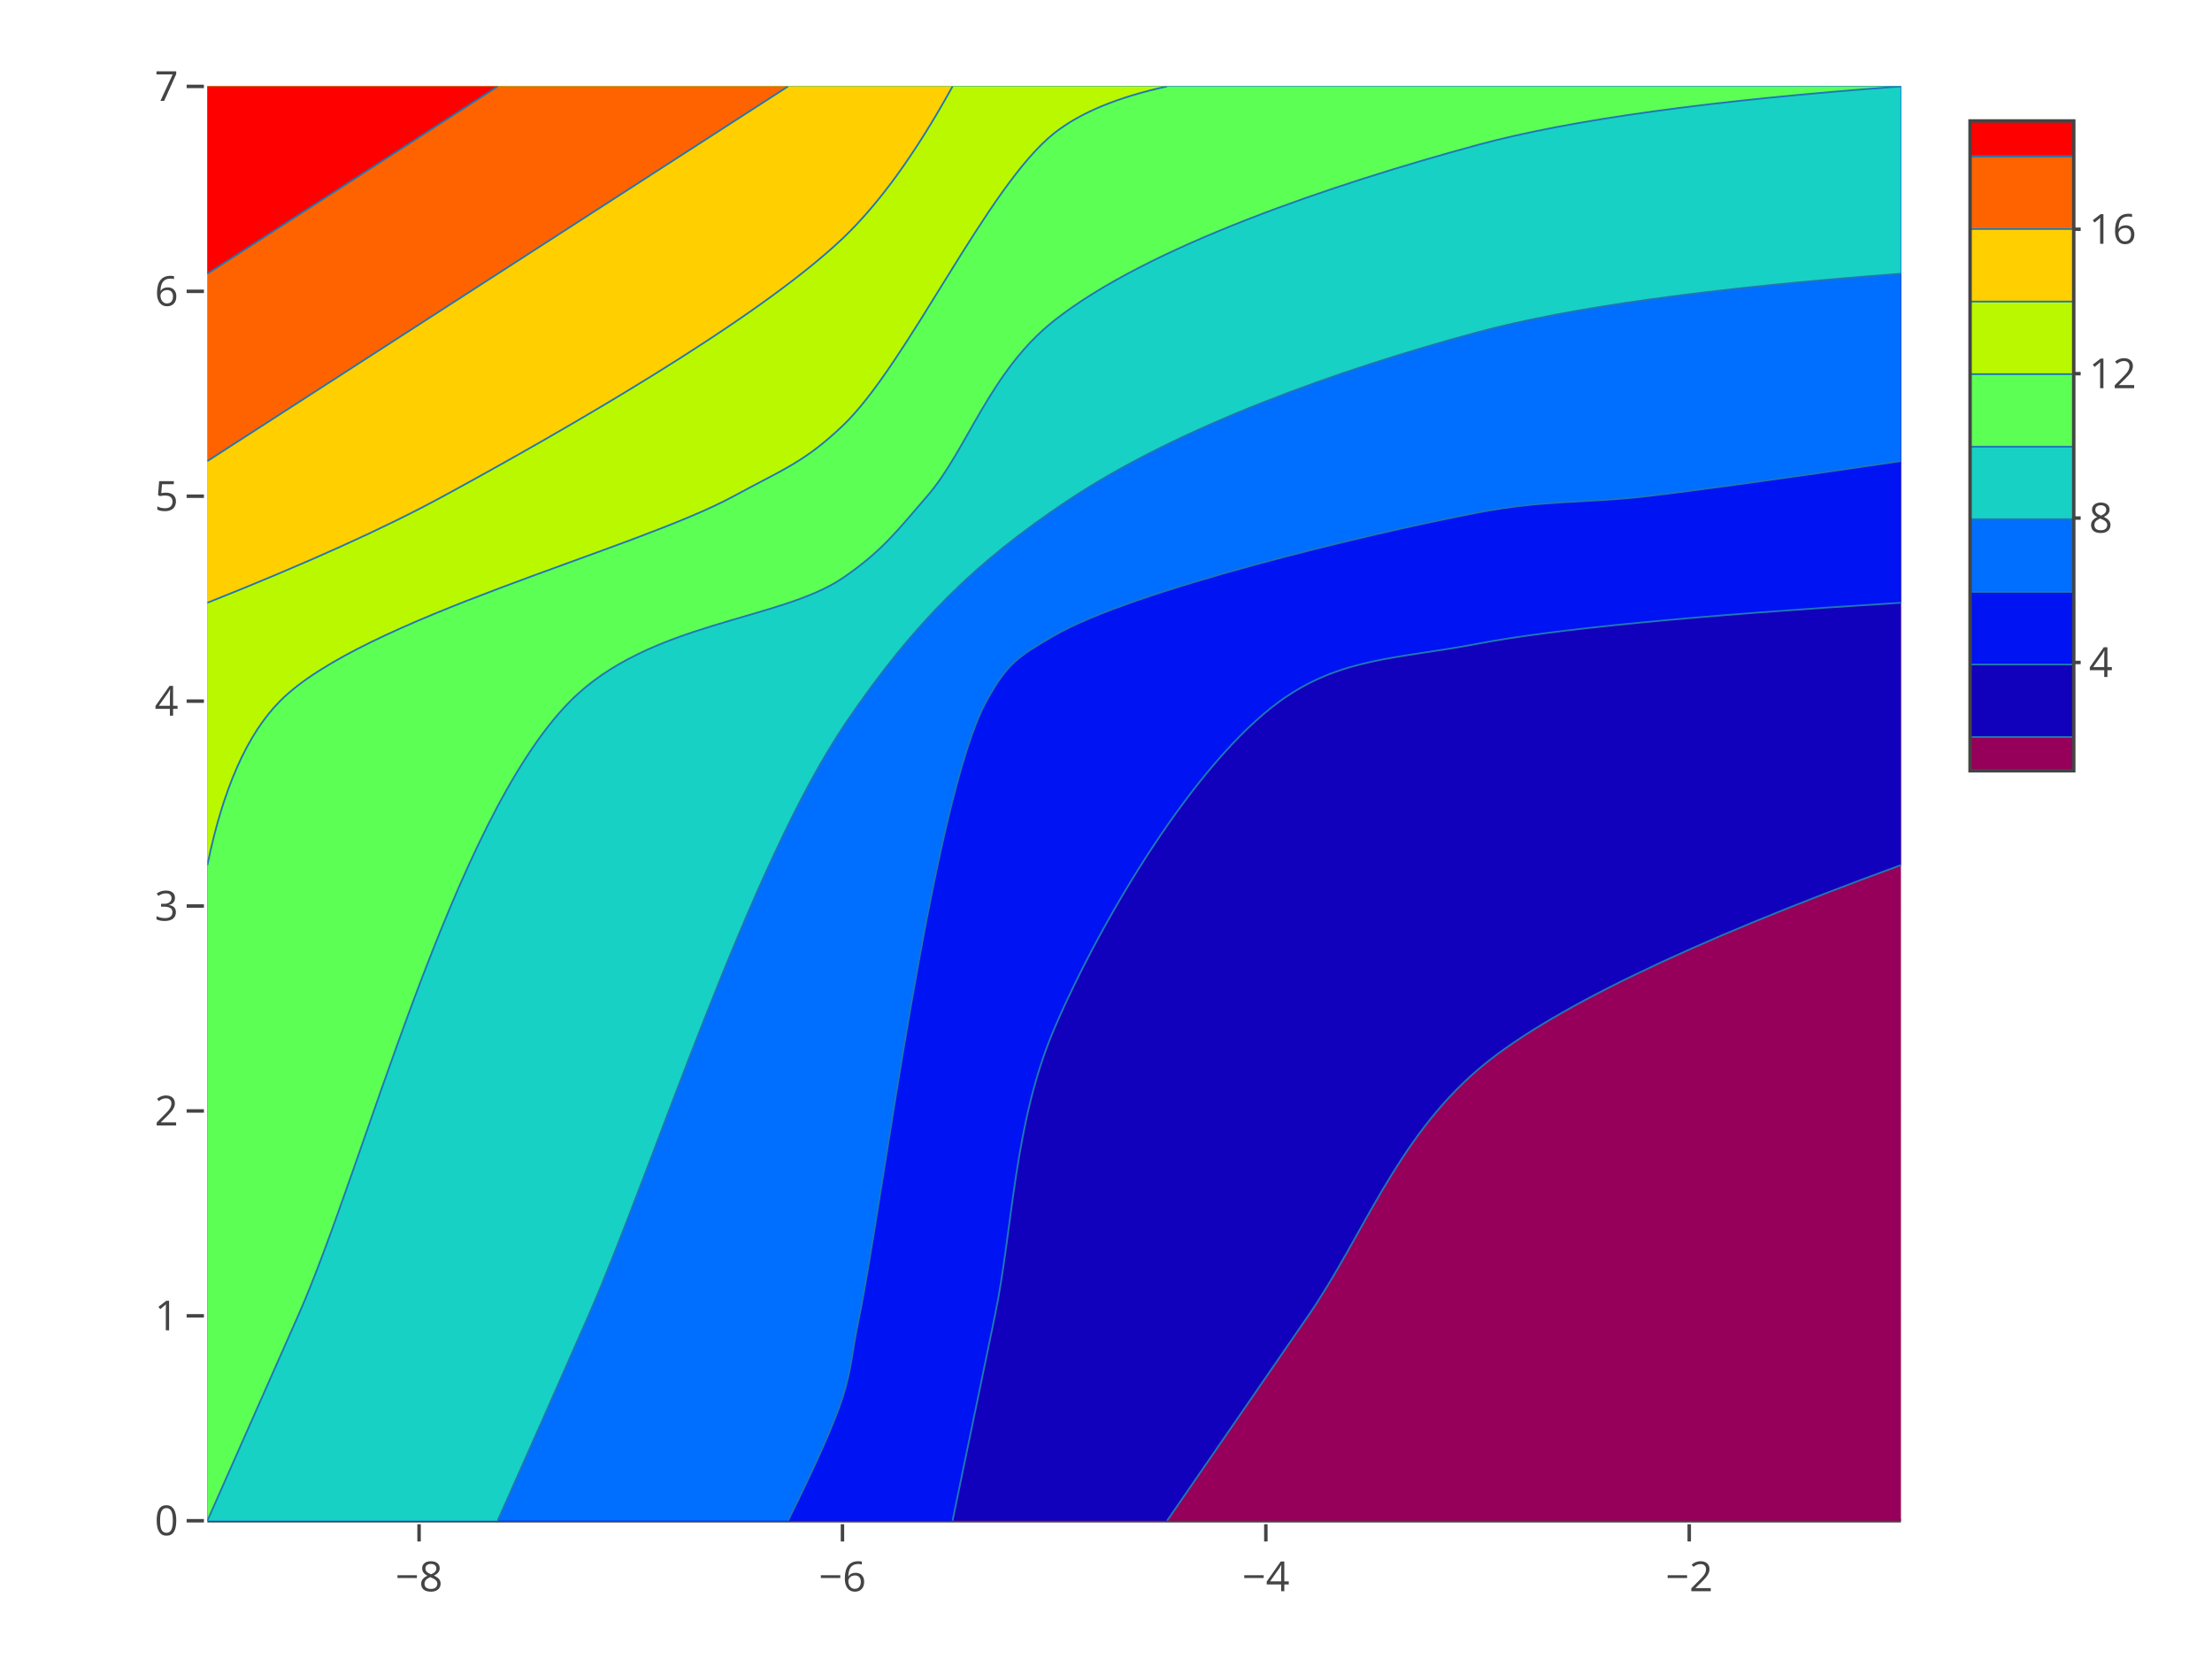
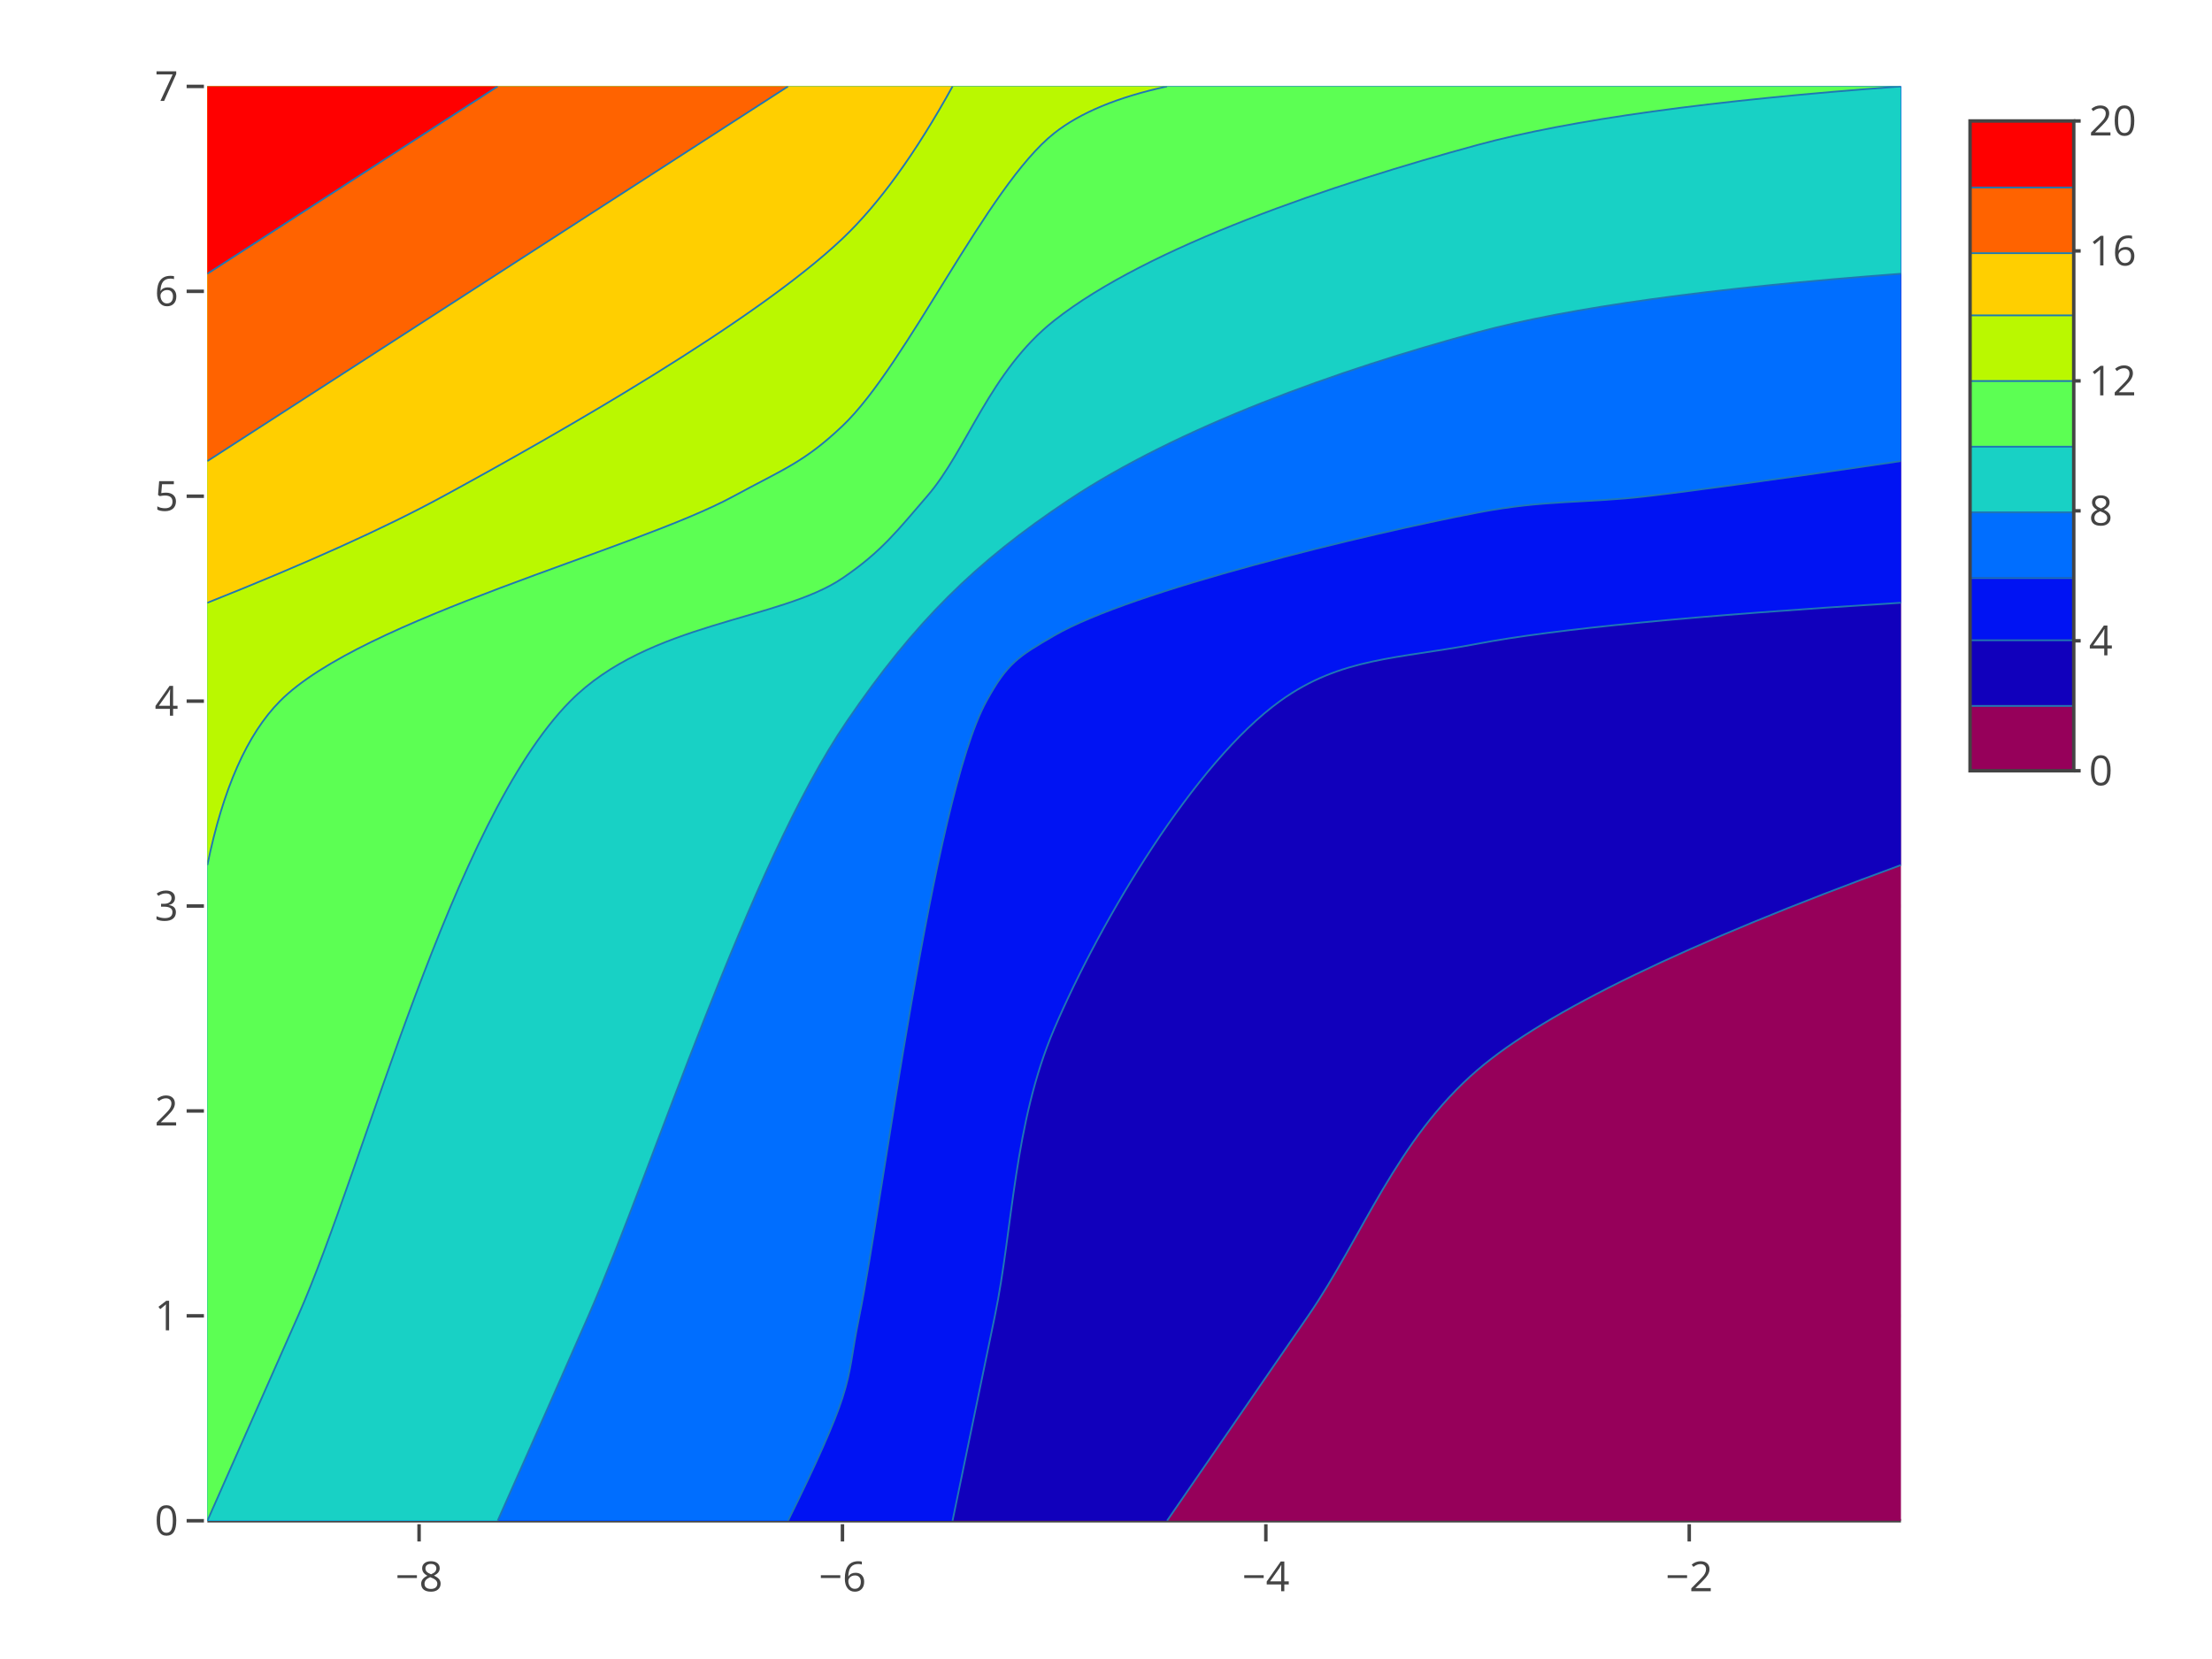
<svg xmlns="http://www.w3.org/2000/svg" class="main-svg" width="640" height="480" style="" viewBox="0 0 640 480">
  <rect x="0" y="0" width="640" height="480" style="fill: rgb(255, 255, 255); fill-opacity: 1;" />
  <defs id="defs-">
    <g class="clips">
      <clipPath id="clipxyplot" class="plotclip">
        <rect width="490" height="415" />
      </clipPath>
      <clipPath class="axesclip" id="clipx">
        <rect x="60" y="0" width="490" height="480" />
      </clipPath>
      <clipPath class="axesclip" id="clipy">
        <rect x="0" y="25" width="640" height="415" />
      </clipPath>
      <clipPath class="axesclip" id="clipxy">
        <rect x="60" y="25" width="490" height="415" />
      </clipPath>
      <clipPath class="contourclip" id="clip-vdiffr-plotly-1">
        <path d="M0,0L490,0L490,415L0,415Z" />
      </clipPath>
    </g>
    <g class="gradients" />
    <g class="patterns" />
  </defs>
  <g class="bglayer" />
  <g class="layer-below">
    <g class="imagelayer" />
    <g class="shapelayer" />
  </g>
  <g class="cartesianlayer">
    <g class="subplot xy">
      <g class="layer-subplot">
        <g class="shapelayer" />
        <g class="imagelayer" />
+       </g>
+       <g class="minor-gridlayer">
+         <g class="x" />
+         <g class="y" />
      </g>
      <g class="gridlayer">
        <g class="x">
          <path class="xgrid crisp" transform="translate(121.25,0)" d="M0,25v415" style="stroke: rgb(238, 238, 238); stroke-opacity: 1; stroke-width: 1px;" />
          <path class="xgrid crisp" transform="translate(243.75,0)" d="M0,25v415" style="stroke: rgb(238, 238, 238); stroke-opacity: 1; stroke-width: 1px;" />
          <path class="xgrid crisp" transform="translate(366.25,0)" d="M0,25v415" style="stroke: rgb(238, 238, 238); stroke-opacity: 1; stroke-width: 1px;" />
          <path class="xgrid crisp" transform="translate(488.75,0)" d="M0,25v415" style="stroke: rgb(238, 238, 238); stroke-opacity: 1; stroke-width: 1px;" />
        </g>
        <g class="y">
          <path class="ygrid crisp" transform="translate(0,380.71)" d="M60,0h490" style="stroke: rgb(238, 238, 238); stroke-opacity: 1; stroke-width: 1px;" />
          <path class="ygrid crisp" transform="translate(0,321.43)" d="M60,0h490" style="stroke: rgb(238, 238, 238); stroke-opacity: 1; stroke-width: 1px;" />
          <path class="ygrid crisp" transform="translate(0,262.14)" d="M60,0h490" style="stroke: rgb(238, 238, 238); stroke-opacity: 1; stroke-width: 1px;" />
          <path class="ygrid crisp" transform="translate(0,202.86)" d="M60,0h490" style="stroke: rgb(238, 238, 238); stroke-opacity: 1; stroke-width: 1px;" />
          <path class="ygrid crisp" transform="translate(0,143.57)" d="M60,0h490" style="stroke: rgb(238, 238, 238); stroke-opacity: 1; stroke-width: 1px;" />
          <path class="ygrid crisp" transform="translate(0,84.29)" d="M60,0h490" style="stroke: rgb(238, 238, 238); stroke-opacity: 1; stroke-width: 1px;" />
        </g>
      </g>
      <g class="zerolinelayer">
        <path class="yzl zl crisp" transform="translate(0,440)" d="M60,0h490" style="stroke: rgb(68, 68, 68); stroke-opacity: 1; stroke-width: 1px;" />
      </g>
      <path class="xlines-below" />
      <path class="ylines-below" />
      <g class="overlines-below" />
      <g class="xaxislayer-below" />
      <g class="yaxislayer-below" />
      <g class="overaxes-below" />
      <g class="plot" transform="translate(60,25)" clip-path="url(#clipxyplot)">
        <g class="contourlayer mlayer">
          <g class="contour" clip-path="url(#clip-vdiffr-plotly-1)" style="opacity: 1;">
            <g class="heatmapcoloring" />
            <g class="contourbg">
              <path d="M0,0L490,0L490,415L0,415Z" style="stroke: none; fill: rgb(150, 0, 90);" />
            </g>
            <g class="contourfill">
              <path d="M490,225.29Q397.02,259.24 367.5,284.57C343.98,304.75 334.09,333.08 318.5,355.71Q304.27,376.37 277.67,415L0,415L0,0L490,0Z" style="stroke: none; fill: rgb(17, 0, 188);" />
              <path d="M490,149.4Q400.41,154.95 367.5,161.26C344.61,165.65 327.96,165.13 310.33,177.86C285.8,195.56 258.64,240.75 245,272.71C233.3,300.13 233.09,330.36 227.85,355.71Q223.42,377.13 215.6,415L0,415L0,0L490,0Z" style="stroke: none; fill: rgb(0, 19, 243);" />
              <path d="M490,108.41Q438.55,115.98 416.5,118.57C398.54,120.68 387.29,119.51 367.5,123.31C335.64,129.42 267.57,145.79 245,158.89C234.56,164.95 231.43,166.89 225.4,177.86C209.83,206.18 195.2,323.99 188.65,355.71C186.26,367.29 186.49,370.88 183.75,379.43Q180.28,390.26 168,415L0,415L0,0L490,0Z" style="stroke: none; fill: rgb(0, 110, 255);" />
              <path d="M490,54.2Q407.32,60.4 367.5,71.14C326.98,82.07 280.91,98.57 249.085,119.755C222.31,137.58 204.68,154.86 184.975,183.785C156.63,225.4 128.84,313.33 110.25,355.71Q99.32,380.64 84,415L0,415L0,0L490,0Z" style="stroke: none; fill: rgb(24, 209, 197);" />
              <path d="M490,0Q407.64,6.03 367.5,16.94C325.93,28.24 272.19,46.26 245,67.76C226.3,82.54 219.82,105.21 208.25,118.57C199.72,128.42 195.13,134.56 183.75,142.29C165.64,154.59 127.75,154.94 105,177.86C70.87,212.24 45.47,312.31 26.25,355.71Q15.16,380.77 0,415L0,0Z" style="stroke: none; fill: rgb(92, 255, 83);" />
              <path d="M277.67,0Q256.25,4.65 245,13.55C225.66,28.84 202.36,80.59 183.75,98.24C172.6,108.81 166.74,110.68 152.25,118.57C123.84,134.04 44.7,153.98 21,177.86Q6.78,192.19 0,225.29L0,0Z" style="stroke: none; fill: rgb(186, 248, 0);" />
              <path d="M215.6,0Q199.61,29 183.75,44.04C158.52,67.96 102.33,100.01 68.25,118.57Q43.09,132.27 0,149.4L0,0Z" style="stroke: none; fill: rgb(255, 207, 0);" />
              <path d="M168,0L0,108.41L0,0Z" style="stroke: none; fill: rgb(255, 99, 0);" />
              <path d="M84,0L0,54.2L0,0Z" style="stroke: none; fill: rgb(255, 0, 0);" />
            </g>
            <g class="contourlines">
              <g class="contourlevel">
-                 <path class="openline" d="M490,225.29Q397.02,259.24 367.5,284.57C343.98,304.75 334.09,333.08 318.5,355.71Q304.27,376.37 277.67,415" style="stroke-miterlimit: 1; vector-effect: non-scaling-stroke; fill: none; stroke: rgb(31, 119, 180); stroke-opacity: 1; stroke-width: 0.5px;" />
-               </g>
-               <g class="contourlevel">
-                 <path class="openline" d="M490,149.4Q400.41,154.95 367.5,161.26C344.61,165.65 327.96,165.13 310.33,177.86C285.8,195.56 258.64,240.75 245,272.71C233.3,300.13 233.09,330.36 227.85,355.71Q223.42,377.13 215.6,415" style="stroke-miterlimit: 1; vector-effect: non-scaling-stroke; fill: none; stroke: rgb(31, 119, 180); stroke-opacity: 1; stroke-width: 0.5px;" />
-               </g>
-               <g class="contourlevel">
-                 <path class="openline" d="M490,108.41Q438.55,115.98 416.5,118.57C398.54,120.68 387.29,119.51 367.5,123.31C335.64,129.42 267.57,145.79 245,158.89C234.56,164.95 231.43,166.89 225.4,177.86C209.83,206.18 195.2,323.99 188.65,355.71C186.26,367.29 186.49,370.88 183.75,379.43Q180.28,390.26 168,415" style="stroke-miterlimit: 1; vector-effect: non-scaling-stroke; fill: none; stroke: rgb(31, 119, 180); stroke-opacity: 1; stroke-width: 0.5px;" />
-               </g>
-               <g class="contourlevel">
-                 <path class="openline" d="M490,54.2Q407.32,60.4 367.5,71.14C326.98,82.07 280.91,98.57 249.085,119.755C222.31,137.58 204.68,154.86 184.975,183.785C156.63,225.4 128.84,313.33 110.25,355.71Q99.32,380.64 84,415" style="stroke-miterlimit: 1; vector-effect: non-scaling-stroke; fill: none; stroke: rgb(31, 119, 180); stroke-opacity: 1; stroke-width: 0.5px;" />
-               </g>
-               <g class="contourlevel">
-                 <path class="openline" d="M490,0Q407.64,6.03 367.5,16.94C325.93,28.24 272.19,46.26 245,67.76C226.3,82.54 219.82,105.21 208.25,118.57C199.72,128.42 195.13,134.56 183.75,142.29C165.64,154.59 127.75,154.94 105,177.86C70.87,212.24 45.47,312.31 26.25,355.71Q15.16,380.77 0,415" style="stroke-miterlimit: 1; vector-effect: non-scaling-stroke; fill: none; stroke: rgb(31, 119, 180); stroke-opacity: 1; stroke-width: 0.5px;" />
-               </g>
-               <g class="contourlevel">
-                 <path class="openline" d="M277.67,0Q256.25,4.65 245,13.55C225.66,28.84 202.36,80.59 183.75,98.24C172.6,108.81 166.74,110.68 152.25,118.57C123.84,134.04 44.7,153.98 21,177.86Q6.78,192.19 0,225.29" style="stroke-miterlimit: 1; vector-effect: non-scaling-stroke; fill: none; stroke: rgb(31, 119, 180); stroke-opacity: 1; stroke-width: 0.5px;" />
-               </g>
-               <g class="contourlevel">
-                 <path class="openline" d="M215.6,0Q199.61,29 183.75,44.04C158.52,67.96 102.33,100.01 68.25,118.57Q43.09,132.27 0,149.4" style="stroke-miterlimit: 1; vector-effect: non-scaling-stroke; fill: none; stroke: rgb(31, 119, 180); stroke-opacity: 1; stroke-width: 0.5px;" />
-               </g>
-               <g class="contourlevel">
-                 <path class="openline" d="M168,0L0,108.41" style="stroke-miterlimit: 1; vector-effect: non-scaling-stroke; fill: none; stroke: rgb(31, 119, 180); stroke-opacity: 1; stroke-width: 0.5px;" />
-               </g>
-               <g class="contourlevel">
-                 <path class="openline" d="M84,0L0,54.2" style="stroke-miterlimit: 1; vector-effect: non-scaling-stroke; fill: none; stroke: rgb(31, 119, 180); stroke-opacity: 1; stroke-width: 0.5px;" />
+                 <path class="openline" d="M490,225.29Q397.02,259.24 367.5,284.57C343.98,304.75 334.09,333.08 318.5,355.71Q304.27,376.37 277.67,415" style="stroke-miterlimit: 1; vector-effect: none; fill: none; stroke: rgb(31, 119, 180); stroke-opacity: 1; stroke-width: 0.5px;" />
+               </g>
+               <g class="contourlevel">
+                 <path class="openline" d="M490,149.4Q400.41,154.95 367.5,161.26C344.61,165.65 327.96,165.13 310.33,177.86C285.8,195.56 258.64,240.75 245,272.71C233.3,300.13 233.09,330.36 227.85,355.71Q223.42,377.13 215.6,415" style="stroke-miterlimit: 1; vector-effect: none; fill: none; stroke: rgb(31, 119, 180); stroke-opacity: 1; stroke-width: 0.5px;" />
+               </g>
+               <g class="contourlevel">
+                 <path class="openline" d="M490,108.41Q438.55,115.98 416.5,118.57C398.54,120.68 387.29,119.51 367.5,123.31C335.64,129.42 267.57,145.79 245,158.89C234.56,164.95 231.43,166.89 225.4,177.86C209.83,206.18 195.2,323.99 188.65,355.71C186.26,367.29 186.49,370.88 183.75,379.43Q180.28,390.26 168,415" style="stroke-miterlimit: 1; vector-effect: none; fill: none; stroke: rgb(31, 119, 180); stroke-opacity: 1; stroke-width: 0.5px;" />
+               </g>
+               <g class="contourlevel">
+                 <path class="openline" d="M490,54.2Q407.32,60.4 367.5,71.14C326.98,82.07 280.91,98.57 249.085,119.755C222.31,137.58 204.68,154.86 184.975,183.785C156.63,225.4 128.84,313.33 110.25,355.71Q99.32,380.64 84,415" style="stroke-miterlimit: 1; vector-effect: none; fill: none; stroke: rgb(31, 119, 180); stroke-opacity: 1; stroke-width: 0.5px;" />
+               </g>
+               <g class="contourlevel">
+                 <path class="openline" d="M490,0Q407.64,6.03 367.5,16.94C325.93,28.24 272.19,46.26 245,67.76C226.3,82.54 219.82,105.21 208.25,118.57C199.72,128.42 195.13,134.56 183.75,142.29C165.64,154.59 127.75,154.94 105,177.86C70.87,212.24 45.47,312.31 26.25,355.71Q15.16,380.77 0,415" style="stroke-miterlimit: 1; vector-effect: none; fill: none; stroke: rgb(31, 119, 180); stroke-opacity: 1; stroke-width: 0.5px;" />
+               </g>
+               <g class="contourlevel">
+                 <path class="openline" d="M277.67,0Q256.25,4.65 245,13.55C225.66,28.84 202.36,80.59 183.75,98.24C172.6,108.81 166.74,110.68 152.25,118.57C123.84,134.04 44.7,153.98 21,177.86Q6.78,192.19 0,225.29" style="stroke-miterlimit: 1; vector-effect: none; fill: none; stroke: rgb(31, 119, 180); stroke-opacity: 1; stroke-width: 0.5px;" />
+               </g>
+               <g class="contourlevel">
+                 <path class="openline" d="M215.6,0Q199.61,29 183.75,44.04C158.52,67.96 102.33,100.01 68.25,118.57Q43.09,132.27 0,149.4" style="stroke-miterlimit: 1; vector-effect: none; fill: none; stroke: rgb(31, 119, 180); stroke-opacity: 1; stroke-width: 0.5px;" />
+               </g>
+               <g class="contourlevel">
+                 <path class="openline" d="M168,0L0,108.41" style="stroke-miterlimit: 1; vector-effect: none; fill: none; stroke: rgb(31, 119, 180); stroke-opacity: 1; stroke-width: 0.5px;" />
+               </g>
+               <g class="contourlevel">
+                 <path class="openline" d="M84,0L0,54.2" style="stroke-miterlimit: 1; vector-effect: none; fill: none; stroke: rgb(31, 119, 180); stroke-opacity: 1; stroke-width: 0.5px;" />
              </g>
            </g>
          </g>
        </g>
      </g>
      <g class="overplot" />
      <path class="xlines-above crisp" d="" style="fill: none; stroke-width: 1px; stroke: rgb(0, 0, 0); stroke-opacity: 0;" />
      <path class="ylines-above crisp" d="" style="fill: none; stroke-width: 1px; stroke: rgb(0, 0, 0); stroke-opacity: 0;" />
      <g class="overlines-above" />
      <g class="xaxislayer-above">
        <path class="xtick ticks crisp" d="M0,441v5" transform="translate(121.25,0)" style="stroke: rgb(68, 68, 68); stroke-opacity: 1; stroke-width: 1px;" />
        <path class="xtick ticks crisp" d="M0,441v5" transform="translate(243.75,0)" style="stroke: rgb(68, 68, 68); stroke-opacity: 1; stroke-width: 1px;" />
        <path class="xtick ticks crisp" d="M0,441v5" transform="translate(366.25,0)" style="stroke: rgb(68, 68, 68); stroke-opacity: 1; stroke-width: 1px;" />
        <path class="xtick ticks crisp" d="M0,441v5" transform="translate(488.75,0)" style="stroke: rgb(68, 68, 68); stroke-opacity: 1; stroke-width: 1px;" />
        <g class="xtick">
          <text text-anchor="middle" x="0" y="460.4" transform="translate(121.25,0)" style="font-family: 'Open Sans', verdana, arial, sans-serif; font-size: 12px; fill: rgb(68, 68, 68); fill-opacity: 1; white-space: pre; opacity: 1;">−8</text>
        </g>
        <g class="xtick">
          <text text-anchor="middle" x="0" y="460.4" style="font-family: 'Open Sans', verdana, arial, sans-serif; font-size: 12px; fill: rgb(68, 68, 68); fill-opacity: 1; white-space: pre; opacity: 1;" transform="translate(243.75,0)">−6</text>
        </g>
        <g class="xtick">
          <text text-anchor="middle" x="0" y="460.4" style="font-family: 'Open Sans', verdana, arial, sans-serif; font-size: 12px; fill: rgb(68, 68, 68); fill-opacity: 1; white-space: pre; opacity: 1;" transform="translate(366.25,0)">−4</text>
        </g>
        <g class="xtick">
          <text text-anchor="middle" x="0" y="460.4" style="font-family: 'Open Sans', verdana, arial, sans-serif; font-size: 12px; fill: rgb(68, 68, 68); fill-opacity: 1; white-space: pre; opacity: 1;" transform="translate(488.75,0)">−2</text>
        </g>
      </g>
      <g class="yaxislayer-above">
        <path class="ytick ticks crisp" d="M59,0h-5" transform="translate(0,440)" style="stroke: rgb(68, 68, 68); stroke-opacity: 1; stroke-width: 1px;" />
        <path class="ytick ticks crisp" d="M59,0h-5" transform="translate(0,380.71)" style="stroke: rgb(68, 68, 68); stroke-opacity: 1; stroke-width: 1px;" />
        <path class="ytick ticks crisp" d="M59,0h-5" transform="translate(0,321.43)" style="stroke: rgb(68, 68, 68); stroke-opacity: 1; stroke-width: 1px;" />
        <path class="ytick ticks crisp" d="M59,0h-5" transform="translate(0,262.14)" style="stroke: rgb(68, 68, 68); stroke-opacity: 1; stroke-width: 1px;" />
        <path class="ytick ticks crisp" d="M59,0h-5" transform="translate(0,202.86)" style="stroke: rgb(68, 68, 68); stroke-opacity: 1; stroke-width: 1px;" />
        <path class="ytick ticks crisp" d="M59,0h-5" transform="translate(0,143.57)" style="stroke: rgb(68, 68, 68); stroke-opacity: 1; stroke-width: 1px;" />
        <path class="ytick ticks crisp" d="M59,0h-5" transform="translate(0,84.29)" style="stroke: rgb(68, 68, 68); stroke-opacity: 1; stroke-width: 1px;" />
        <path class="ytick ticks crisp" d="M59,0h-5" transform="translate(0,25)" style="stroke: rgb(68, 68, 68); stroke-opacity: 1; stroke-width: 1px;" />
        <g class="ytick">
          <text text-anchor="end" x="51.6" y="4.2" transform="translate(0,440)" style="font-family: 'Open Sans', verdana, arial, sans-serif; font-size: 12px; fill: rgb(68, 68, 68); fill-opacity: 1; white-space: pre; opacity: 1;">0</text>
        </g>
        <g class="ytick">
          <text text-anchor="end" x="51.6" y="4.2" style="font-family: 'Open Sans', verdana, arial, sans-serif; font-size: 12px; fill: rgb(68, 68, 68); fill-opacity: 1; white-space: pre; opacity: 1;" transform="translate(0,380.71)">1</text>
        </g>
        <g class="ytick">
          <text text-anchor="end" x="51.6" y="4.2" style="font-family: 'Open Sans', verdana, arial, sans-serif; font-size: 12px; fill: rgb(68, 68, 68); fill-opacity: 1; white-space: pre; opacity: 1;" transform="translate(0,321.43)">2</text>
        </g>
        <g class="ytick">
          <text text-anchor="end" x="51.6" y="4.2" style="font-family: 'Open Sans', verdana, arial, sans-serif; font-size: 12px; fill: rgb(68, 68, 68); fill-opacity: 1; white-space: pre; opacity: 1;" transform="translate(0,262.14)">3</text>
        </g>
        <g class="ytick">
          <text text-anchor="end" x="51.6" y="4.2" style="font-family: 'Open Sans', verdana, arial, sans-serif; font-size: 12px; fill: rgb(68, 68, 68); fill-opacity: 1; white-space: pre; opacity: 1;" transform="translate(0,202.86)">4</text>
        </g>
        <g class="ytick">
          <text text-anchor="end" x="51.6" y="4.2" style="font-family: 'Open Sans', verdana, arial, sans-serif; font-size: 12px; fill: rgb(68, 68, 68); fill-opacity: 1; white-space: pre; opacity: 1;" transform="translate(0,143.57)">5</text>
        </g>
        <g class="ytick">
          <text text-anchor="end" x="51.6" y="4.2" style="font-family: 'Open Sans', verdana, arial, sans-serif; font-size: 12px; fill: rgb(68, 68, 68); fill-opacity: 1; white-space: pre; opacity: 1;" transform="translate(0,84.29)">6</text>
        </g>
        <g class="ytick">
          <text text-anchor="end" x="51.6" y="4.2" style="font-family: 'Open Sans', verdana, arial, sans-serif; font-size: 12px; fill: rgb(68, 68, 68); fill-opacity: 1; white-space: pre; opacity: 1;" transform="translate(0,25)">7</text>
        </g>
      </g>
      <g class="overaxes-above" />
    </g>
  </g>
  <g class="polarlayer" />
  <g class="smithlayer" />
  <g class="ternarylayer" />
  <g class="geolayer" />
  <g class="funnelarealayer" />
  <g class="pielayer" />
  <g class="iciclelayer" />
  <g class="treemaplayer" />
  <g class="sunburstlayer" />
  <g class="glimages" />
  <defs id="topdefs-">
    <g class="clips" />
  </defs>
  <g class="layer-above">
    <g class="imagelayer" />
    <g class="shapelayer" />
  </g>
  <g class="infolayer">
    <g class="cb-vdiffr-plotly-1 colorbar" transform="translate(60,25)">
      <rect class="cbbg" x="499.5" y="0" width="70.672" height="209" style="fill: rgb(0, 0, 0); fill-opacity: 0; stroke: rgb(68, 68, 68); stroke-opacity: 1; stroke-width: 0;" />
      <g class="cbfills" transform="translate(0,10)">
-         <rect class="cbfill" x="510" y="1" width="30" height="187" fill="#96005a" style="" />
-         <rect class="cbfill" x="510" y="1" width="30" height="177" fill="#1100bc" style="" />
-         <rect class="cbfill" x="510" y="1" width="30" height="156" fill="#0013f3" style="" />
-         <rect class="cbfill" x="510" y="1" width="30" height="135" fill="#006eff" style="" />
-         <rect class="cbfill" x="510" y="1" width="30" height="114" fill="#18d1c5" style="" />
-         <rect class="cbfill" x="510" y="1" width="30" height="93" fill="#5cff53" style="" />
-         <rect class="cbfill" x="510" y="1" width="30" height="72" fill="#baf800" style="" />
-         <rect class="cbfill" x="510" y="1" width="30" height="51" fill="#ffcf00" style="" />
-         <rect class="cbfill" x="510" y="1" width="30" height="30" fill="#ff6300" style="" />
-         <rect class="cbfill" x="510" y="0" width="30" height="10" fill="#ff0000" style="" />
+         <rect class="cbfill" style="" x="510" y="1" width="30" height="187" fill="#96005a" />
+         <rect class="cbfill" style="" x="510" y="1" width="30" height="168" fill="#1100bc" />
+         <rect class="cbfill" style="" x="510" y="1" width="30" height="149" fill="#0013f3" />
+         <rect class="cbfill" style="" x="510" y="1" width="30" height="131" fill="#006eff" />
+         <rect class="cbfill" style="" x="510" y="1" width="30" height="112" fill="#18d1c5" />
+         <rect class="cbfill" style="" x="510" y="1" width="30" height="93" fill="#5cff53" />
+         <rect class="cbfill" style="" x="510" y="1" width="30" height="74" fill="#baf800" />
+         <rect class="cbfill" style="" x="510" y="1" width="30" height="55" fill="#ffcf00" />
+         <rect class="cbfill" style="" x="510" y="1" width="30" height="37" fill="#ff6300" />
+         <rect class="cbfill" style="" x="510" y="0" width="30" height="19" fill="#ff0000" />
      </g>
      <g class="cblines" transform="translate(0,10)">
-         <path class="cbline" d="M510,178.25h30" style="fill: none; stroke: rgb(31, 119, 180); stroke-opacity: 1; stroke-width: 0.5px;" />
-         <path class="cbline" d="M510,157.25h30" style="fill: none; stroke: rgb(31, 119, 180); stroke-opacity: 1; stroke-width: 0.5px;" />
-         <path class="cbline" d="M510,136.25h30" style="fill: none; stroke: rgb(31, 119, 180); stroke-opacity: 1; stroke-width: 0.5px;" />
-         <path class="cbline" d="M510,115.25h30" style="fill: none; stroke: rgb(31, 119, 180); stroke-opacity: 1; stroke-width: 0.5px;" />
+         <path class="cbline" d="M510,169.25h30" style="fill: none; stroke: rgb(31, 119, 180); stroke-opacity: 1; stroke-width: 0.5px;" />
+         <path class="cbline" d="M510,150.25h30" style="fill: none; stroke: rgb(31, 119, 180); stroke-opacity: 1; stroke-width: 0.5px;" />
+         <path class="cbline" d="M510,132.25h30" style="fill: none; stroke: rgb(31, 119, 180); stroke-opacity: 1; stroke-width: 0.5px;" />
+         <path class="cbline" d="M510,113.25h30" style="fill: none; stroke: rgb(31, 119, 180); stroke-opacity: 1; stroke-width: 0.5px;" />
        <path class="cbline" d="M510,94.25h30" style="fill: none; stroke: rgb(31, 119, 180); stroke-opacity: 1; stroke-width: 0.5px;" />
-         <path class="cbline" d="M510,73.25h30" style="fill: none; stroke: rgb(31, 119, 180); stroke-opacity: 1; stroke-width: 0.5px;" />
-         <path class="cbline" d="M510,52.25h30" style="fill: none; stroke: rgb(31, 119, 180); stroke-opacity: 1; stroke-width: 0.5px;" />
-         <path class="cbline" d="M510,31.25h30" style="fill: none; stroke: rgb(31, 119, 180); stroke-opacity: 1; stroke-width: 0.5px;" />
-         <path class="cbline" d="M510,10.25h30" style="fill: none; stroke: rgb(31, 119, 180); stroke-opacity: 1; stroke-width: 0.5px;" />
+         <path class="cbline" d="M510,75.25h30" style="fill: none; stroke: rgb(31, 119, 180); stroke-opacity: 1; stroke-width: 0.5px;" />
+         <path class="cbline" d="M510,56.25h30" style="fill: none; stroke: rgb(31, 119, 180); stroke-opacity: 1; stroke-width: 0.5px;" />
+         <path class="cbline" d="M510,38.25h30" style="fill: none; stroke: rgb(31, 119, 180); stroke-opacity: 1; stroke-width: 0.5px;" />
+         <path class="cbline" d="M510,19.25h30" style="fill: none; stroke: rgb(31, 119, 180); stroke-opacity: 1; stroke-width: 0.5px;" />
      </g>
      <g class="cbaxis crisp" transform="translate(0,-25)">
-         <path class="ycb-vdiffr-plotly-1tick ticks crisp" d="M540,0h2" transform="translate(0,191.67)" style="stroke: rgb(68, 68, 68); stroke-opacity: 1; stroke-width: 1px;" />
-         <path class="ycb-vdiffr-plotly-1tick ticks crisp" d="M540,0h2" transform="translate(0,149.89)" style="stroke: rgb(68, 68, 68); stroke-opacity: 1; stroke-width: 1px;" />
-         <path class="ycb-vdiffr-plotly-1tick ticks crisp" d="M540,0h2" transform="translate(0,108.11)" style="stroke: rgb(68, 68, 68); stroke-opacity: 1; stroke-width: 1px;" />
-         <path class="ycb-vdiffr-plotly-1tick ticks crisp" d="M540,0h2" transform="translate(0,66.33)" style="stroke: rgb(68, 68, 68); stroke-opacity: 1; stroke-width: 1px;" />
-         <g class="ycb-vdiffr-plotly-1tick">
-           <text text-anchor="start" x="544.4" y="4.2" transform="translate(0,191.67)" style="font-family: 'Open Sans', verdana, arial, sans-serif; font-size: 12px; fill: rgb(68, 68, 68); fill-opacity: 1; white-space: pre; opacity: 1;">4</text>
-         </g>
-         <g class="ycb-vdiffr-plotly-1tick">
-           <text text-anchor="start" x="544.4" y="4.2" style="font-family: 'Open Sans', verdana, arial, sans-serif; font-size: 12px; fill: rgb(68, 68, 68); fill-opacity: 1; white-space: pre; opacity: 1;" transform="translate(0,149.89)">8</text>
-         </g>
-         <g class="ycb-vdiffr-plotly-1tick">
-           <text text-anchor="start" x="544.4" y="4.2" style="font-family: 'Open Sans', verdana, arial, sans-serif; font-size: 12px; fill: rgb(68, 68, 68); fill-opacity: 1; white-space: pre; opacity: 1;" transform="translate(0,108.11)">12</text>
-         </g>
-         <g class="ycb-vdiffr-plotly-1tick">
-           <text text-anchor="start" x="544.4" y="4.2" style="font-family: 'Open Sans', verdana, arial, sans-serif; font-size: 12px; fill: rgb(68, 68, 68); fill-opacity: 1; white-space: pre; opacity: 1;" transform="translate(0,66.33)">16</text>
+         <path class="ycb-vdiffr-plotly-1tick ticks crisp" d="M540,0h2" transform="translate(0,223)" style="stroke: rgb(68, 68, 68); stroke-opacity: 1; stroke-width: 1px;" />
+         <path class="ycb-vdiffr-plotly-1tick ticks crisp" d="M540,0h2" transform="translate(0,185.4)" style="stroke: rgb(68, 68, 68); stroke-opacity: 1; stroke-width: 1px;" />
+         <path class="ycb-vdiffr-plotly-1tick ticks crisp" d="M540,0h2" transform="translate(0,147.8)" style="stroke: rgb(68, 68, 68); stroke-opacity: 1; stroke-width: 1px;" />
+         <path class="ycb-vdiffr-plotly-1tick ticks crisp" d="M540,0h2" transform="translate(0,110.2)" style="stroke: rgb(68, 68, 68); stroke-opacity: 1; stroke-width: 1px;" />
+         <path class="ycb-vdiffr-plotly-1tick ticks crisp" d="M540,0h2" transform="translate(0,72.6)" style="stroke: rgb(68, 68, 68); stroke-opacity: 1; stroke-width: 1px;" />
+         <path class="ycb-vdiffr-plotly-1tick ticks crisp" d="M540,0h2" transform="translate(0,35)" style="stroke: rgb(68, 68, 68); stroke-opacity: 1; stroke-width: 1px;" />
+         <g class="ycb-vdiffr-plotly-1tick">
+           <text text-anchor="start" x="544.4" y="4.2" transform="translate(0,223)" style="font-family: 'Open Sans', verdana, arial, sans-serif; font-size: 12px; fill: rgb(68, 68, 68); fill-opacity: 1; white-space: pre; opacity: 1;">0</text>
+         </g>
+         <g class="ycb-vdiffr-plotly-1tick">
+           <text text-anchor="start" x="544.4" y="4.2" style="font-family: 'Open Sans', verdana, arial, sans-serif; font-size: 12px; fill: rgb(68, 68, 68); fill-opacity: 1; white-space: pre; opacity: 1;" transform="translate(0,185.4)">4</text>
+         </g>
+         <g class="ycb-vdiffr-plotly-1tick">
+           <text text-anchor="start" x="544.4" y="4.2" style="font-family: 'Open Sans', verdana, arial, sans-serif; font-size: 12px; fill: rgb(68, 68, 68); fill-opacity: 1; white-space: pre; opacity: 1;" transform="translate(0,147.8)">8</text>
+         </g>
+         <g class="ycb-vdiffr-plotly-1tick">
+           <text text-anchor="start" x="544.4" y="4.2" style="font-family: 'Open Sans', verdana, arial, sans-serif; font-size: 12px; fill: rgb(68, 68, 68); fill-opacity: 1; white-space: pre; opacity: 1;" transform="translate(0,110.2)">12</text>
+         </g>
+         <g class="ycb-vdiffr-plotly-1tick">
+           <text text-anchor="start" x="544.4" y="4.2" style="font-family: 'Open Sans', verdana, arial, sans-serif; font-size: 12px; fill: rgb(68, 68, 68); fill-opacity: 1; white-space: pre; opacity: 1;" transform="translate(0,72.6)">16</text>
+         </g>
+         <g class="ycb-vdiffr-plotly-1tick">
+           <text text-anchor="start" x="544.4" y="4.2" style="font-family: 'Open Sans', verdana, arial, sans-serif; font-size: 12px; fill: rgb(68, 68, 68); fill-opacity: 1; white-space: pre; opacity: 1;" transform="translate(0,35)">20</text>
        </g>
      </g>
      <g class="cbtitleunshift" transform="translate(-60,-25)">
        <g class="cbtitle" />
      </g>
      <rect class="cboutline" x="510" y="10" width="30" height="188" style="stroke: rgb(68, 68, 68); stroke-opacity: 1; fill: none; stroke-width: 1;" />
    </g>
    <g class="g-gtitle" />
    <g class="g-xtitle" />
    <g class="g-ytitle" />
  </g>
</svg>
